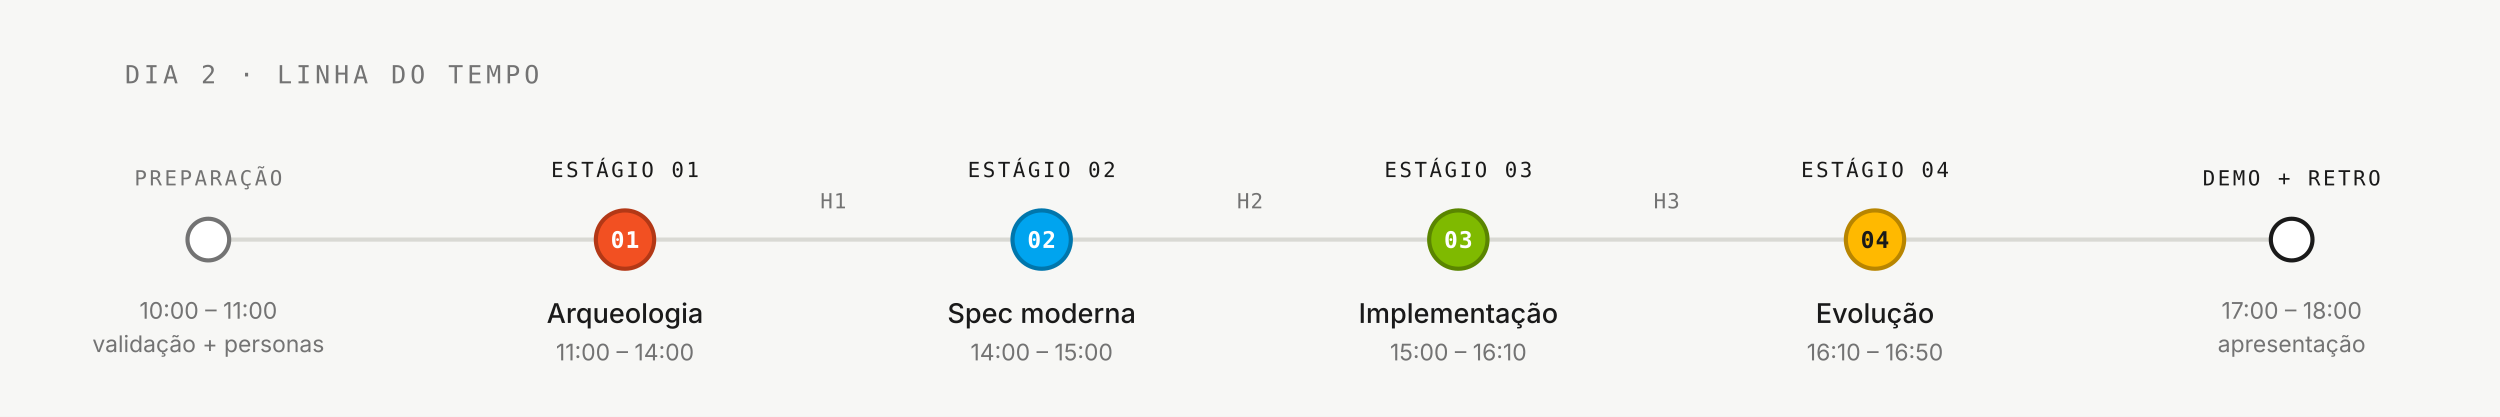
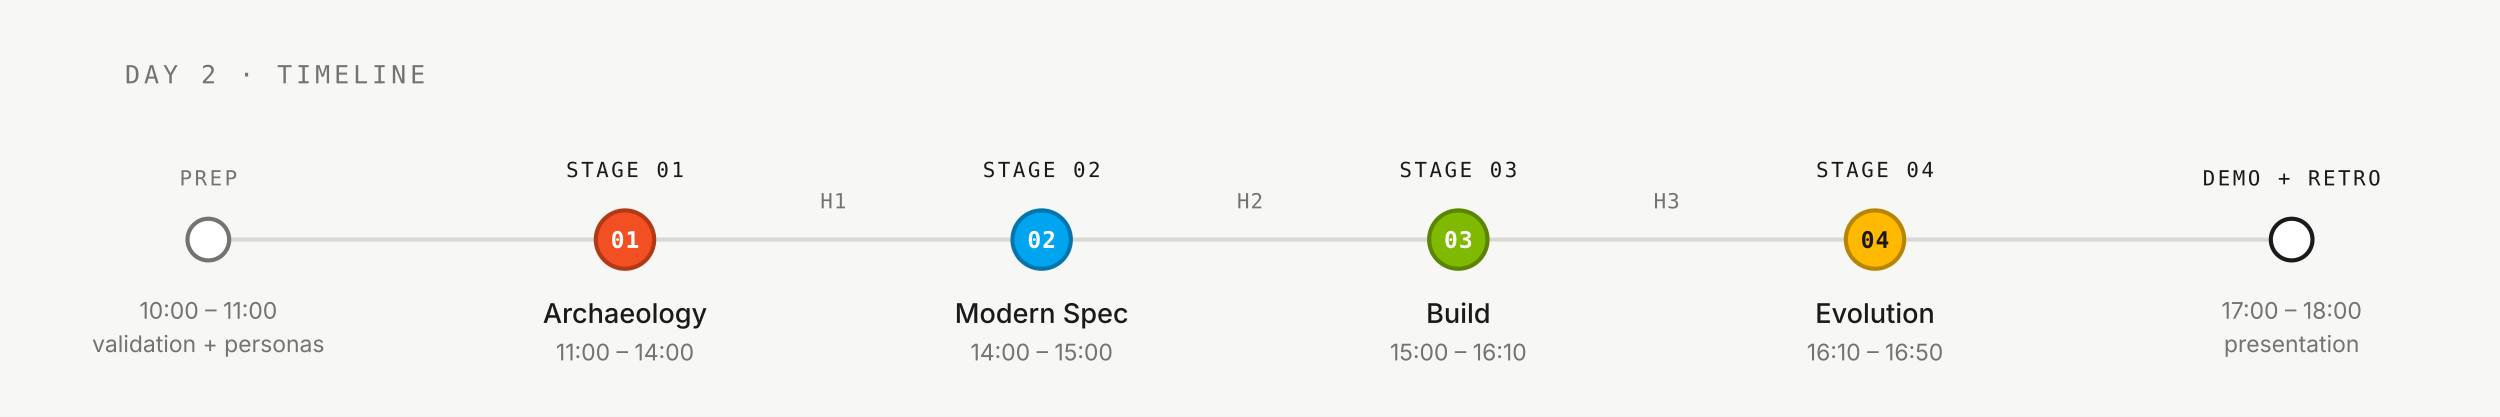
<svg xmlns="http://www.w3.org/2000/svg" viewBox="0 0 1200 200" font-family="Inter, system-ui, sans-serif">
  <rect width="1200" height="200" fill="#F7F7F5" />
-   <text x="60" y="40" fill="#737373" font-family="JetBrains Mono, monospace" font-size="12" font-weight="500" letter-spacing="1.9">DIA 2 · LINHA DO TEMPO</text>
+   <text x="60" y="40" fill="#737373" font-family="JetBrains Mono, monospace" font-size="12" font-weight="500" letter-spacing="1.9">DAY 2 · TIMELINE</text>
  <line x1="92" y1="115" x2="1108" y2="115" stroke="#D9D9D4" stroke-width="2" />
  <g transform="translate(100, 115)">
    <circle cx="0" cy="0" r="10" fill="#FFFFFF" stroke="#737373" stroke-width="2" />
-     <text x="0" y="-26" fill="#737373" font-family="JetBrains Mono, monospace" font-size="10" font-weight="500" letter-spacing="1.2" text-anchor="middle">PREPARAÇÃO</text>
+     <text x="0" y="-26" fill="#737373" font-family="JetBrains Mono, monospace" font-size="10" font-weight="500" letter-spacing="1.2" text-anchor="middle">PREP</text>
    <text x="0" y="38" fill="#737373" font-size="11" text-anchor="middle">10:00 – 11:00</text>
-     <text x="0" y="54" fill="#737373" font-size="11" text-anchor="middle">validação + personas</text>
+     <text x="0" y="54" fill="#737373" font-size="11" text-anchor="middle">validation + personas</text>
  </g>
  <g transform="translate(300, 115)">
    <circle cx="0" cy="0" r="14" fill="#F25022" stroke="#B33816" stroke-width="2" />
    <text x="0" y="4" fill="#FFFFFF" font-family="JetBrains Mono, monospace" font-size="11" font-weight="700" letter-spacing="0.5" text-anchor="middle">01</text>
-     <text x="0" y="-30" fill="#1A1A1A" font-family="JetBrains Mono, monospace" font-size="10" font-weight="500" letter-spacing="1.2" text-anchor="middle">ESTÁGIO 01</text>
-     <text x="0" y="40" fill="#1A1A1A" font-size="13" font-weight="500" text-anchor="middle">Arqueologia</text>
+     <text x="0" y="-30" fill="#1A1A1A" font-family="JetBrains Mono, monospace" font-size="10" font-weight="500" letter-spacing="1.2" text-anchor="middle">STAGE 01</text>
+     <text x="0" y="40" fill="#1A1A1A" font-size="13" font-weight="500" text-anchor="middle">Archaeology</text>
    <text x="0" y="58" fill="#737373" font-size="11" text-anchor="middle">11:00 – 14:00</text>
  </g>
  <g transform="translate(500, 115)">
    <circle cx="0" cy="0" r="14" fill="#00A4EF" stroke="#0076AC" stroke-width="2" />
    <text x="0" y="4" fill="#FFFFFF" font-family="JetBrains Mono, monospace" font-size="11" font-weight="700" letter-spacing="0.5" text-anchor="middle">02</text>
-     <text x="0" y="-30" fill="#1A1A1A" font-family="JetBrains Mono, monospace" font-size="10" font-weight="500" letter-spacing="1.2" text-anchor="middle">ESTÁGIO 02</text>
-     <text x="0" y="40" fill="#1A1A1A" font-size="13" font-weight="500" text-anchor="middle">Spec moderna</text>
+     <text x="0" y="-30" fill="#1A1A1A" font-family="JetBrains Mono, monospace" font-size="10" font-weight="500" letter-spacing="1.2" text-anchor="middle">STAGE 02</text>
+     <text x="0" y="40" fill="#1A1A1A" font-size="13" font-weight="500" text-anchor="middle">Modern Spec</text>
    <text x="0" y="58" fill="#737373" font-size="11" text-anchor="middle">14:00 – 15:00</text>
  </g>
  <g transform="translate(700, 115)">
    <circle cx="0" cy="0" r="14" fill="#7FBA00" stroke="#5A8500" stroke-width="2" />
    <text x="0" y="4" fill="#FFFFFF" font-family="JetBrains Mono, monospace" font-size="11" font-weight="700" letter-spacing="0.5" text-anchor="middle">03</text>
-     <text x="0" y="-30" fill="#1A1A1A" font-family="JetBrains Mono, monospace" font-size="10" font-weight="500" letter-spacing="1.2" text-anchor="middle">ESTÁGIO 03</text>
-     <text x="0" y="40" fill="#1A1A1A" font-size="13" font-weight="500" text-anchor="middle">Implementação</text>
+     <text x="0" y="-30" fill="#1A1A1A" font-family="JetBrains Mono, monospace" font-size="10" font-weight="500" letter-spacing="1.2" text-anchor="middle">STAGE 03</text>
+     <text x="0" y="40" fill="#1A1A1A" font-size="13" font-weight="500" text-anchor="middle">Build</text>
    <text x="0" y="58" fill="#737373" font-size="11" text-anchor="middle">15:00 – 16:10</text>
  </g>
  <g transform="translate(900, 115)">
    <circle cx="0" cy="0" r="14" fill="#FFB900" stroke="#B88500" stroke-width="2" />
    <text x="0" y="4" fill="#1A1A1A" font-family="JetBrains Mono, monospace" font-size="11" font-weight="700" letter-spacing="0.5" text-anchor="middle">04</text>
-     <text x="0" y="-30" fill="#1A1A1A" font-family="JetBrains Mono, monospace" font-size="10" font-weight="500" letter-spacing="1.2" text-anchor="middle">ESTÁGIO 04</text>
-     <text x="0" y="40" fill="#1A1A1A" font-size="13" font-weight="500" text-anchor="middle">Evolução</text>
+     <text x="0" y="-30" fill="#1A1A1A" font-family="JetBrains Mono, monospace" font-size="10" font-weight="500" letter-spacing="1.2" text-anchor="middle">STAGE 04</text>
+     <text x="0" y="40" fill="#1A1A1A" font-size="13" font-weight="500" text-anchor="middle">Evolution</text>
    <text x="0" y="58" fill="#737373" font-size="11" text-anchor="middle">16:10 – 16:50</text>
  </g>
  <g transform="translate(1100, 115)">
    <circle cx="0" cy="0" r="10" fill="#FFFFFF" stroke="#1A1A1A" stroke-width="2" />
    <text x="0" y="-26" fill="#1A1A1A" font-family="JetBrains Mono, monospace" font-size="10" font-weight="500" letter-spacing="1.2" text-anchor="middle">DEMO + RETRO</text>
    <text x="0" y="38" fill="#737373" font-size="11" text-anchor="middle">17:00 – 18:00</text>
-     <text x="0" y="54" fill="#737373" font-size="11" text-anchor="middle">apresentação</text>
+     <text x="0" y="54" fill="#737373" font-size="11" text-anchor="middle">presentation</text>
  </g>
  <g font-family="JetBrains Mono, monospace" font-size="10" font-weight="500" letter-spacing="0.5" text-anchor="middle">
    <text x="400" y="100" fill="#737373">H1</text>
    <text x="600" y="100" fill="#737373">H2</text>
    <text x="800" y="100" fill="#737373">H3</text>
  </g>
</svg>
